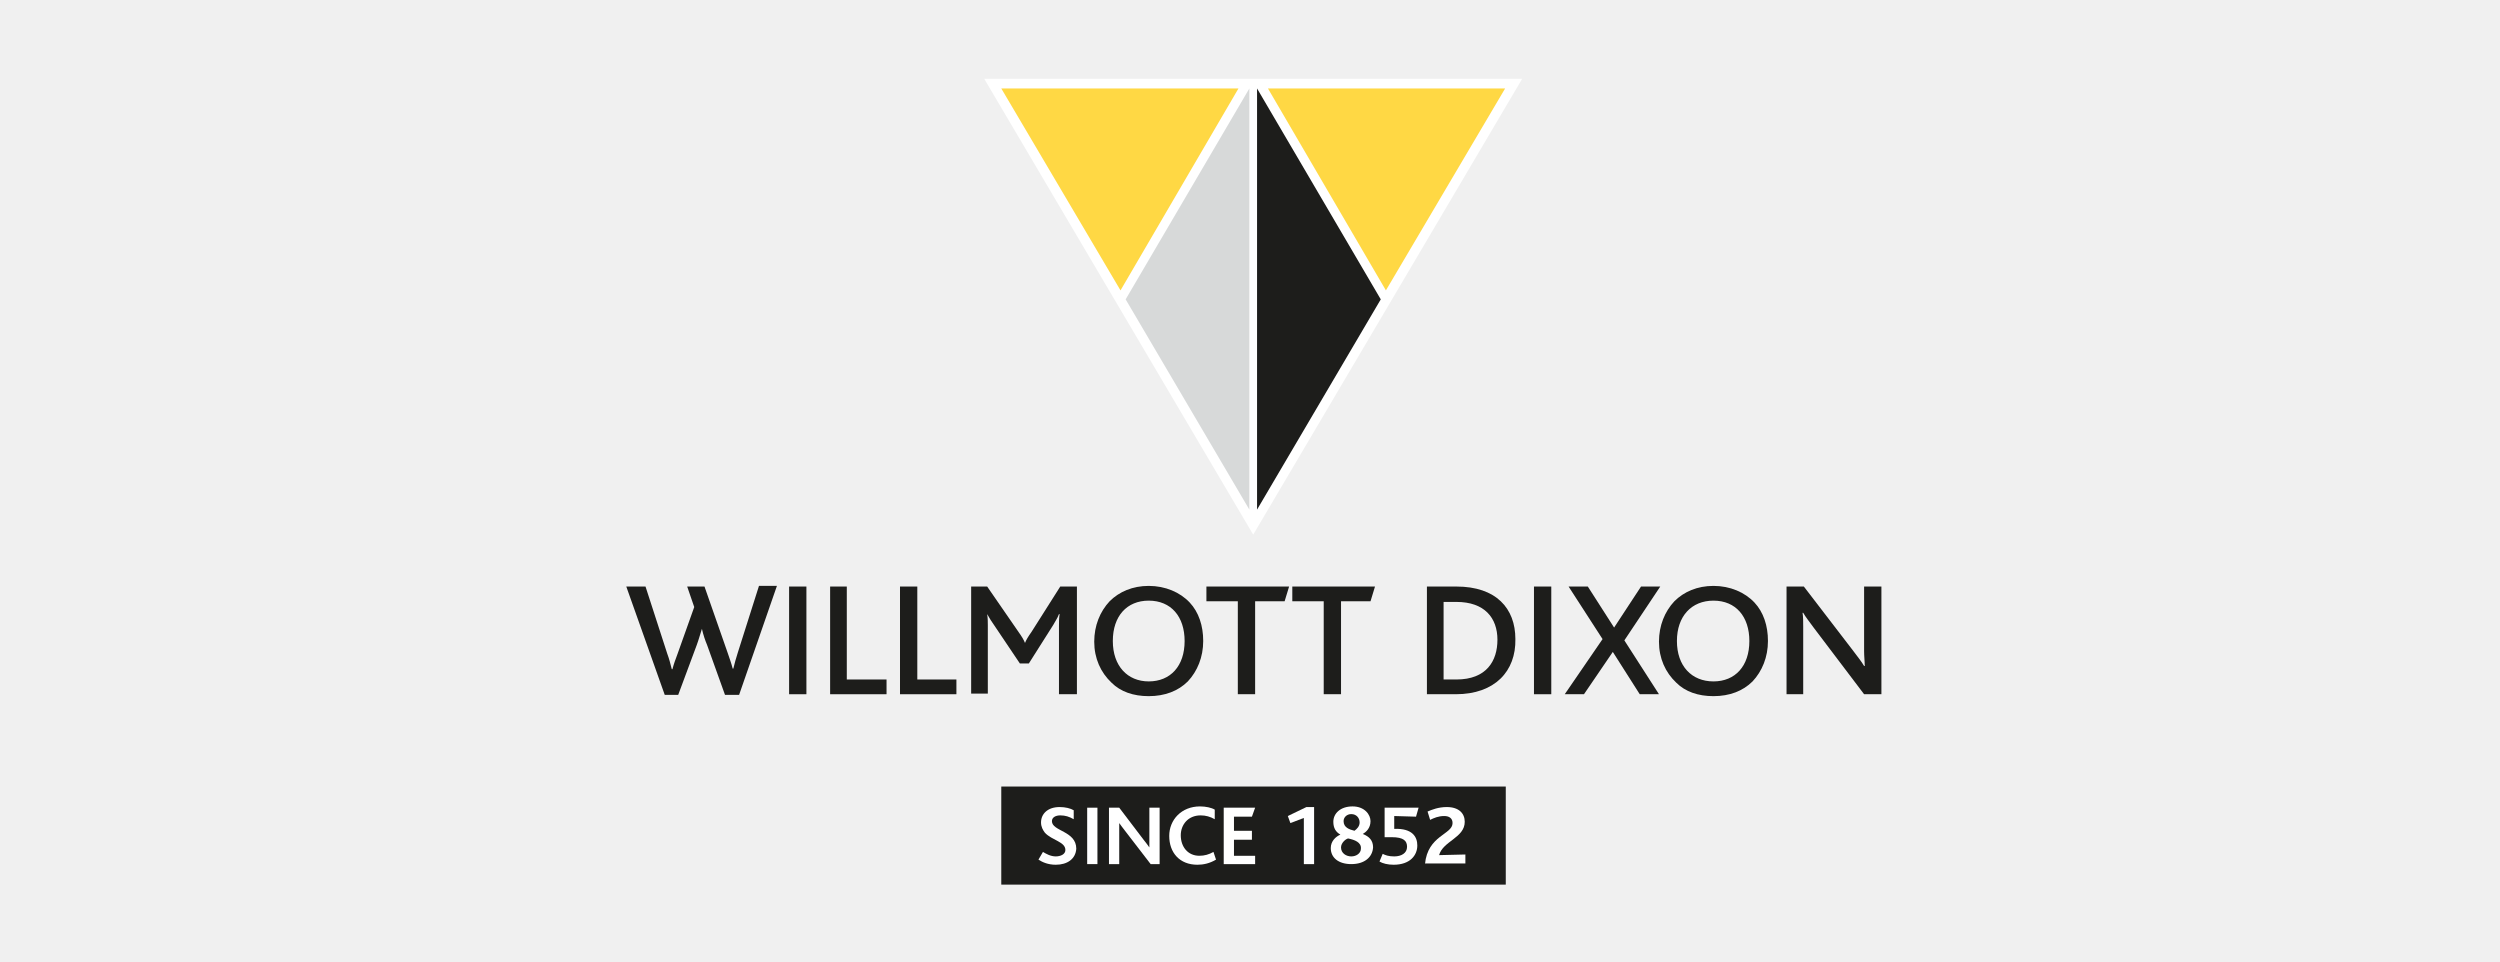
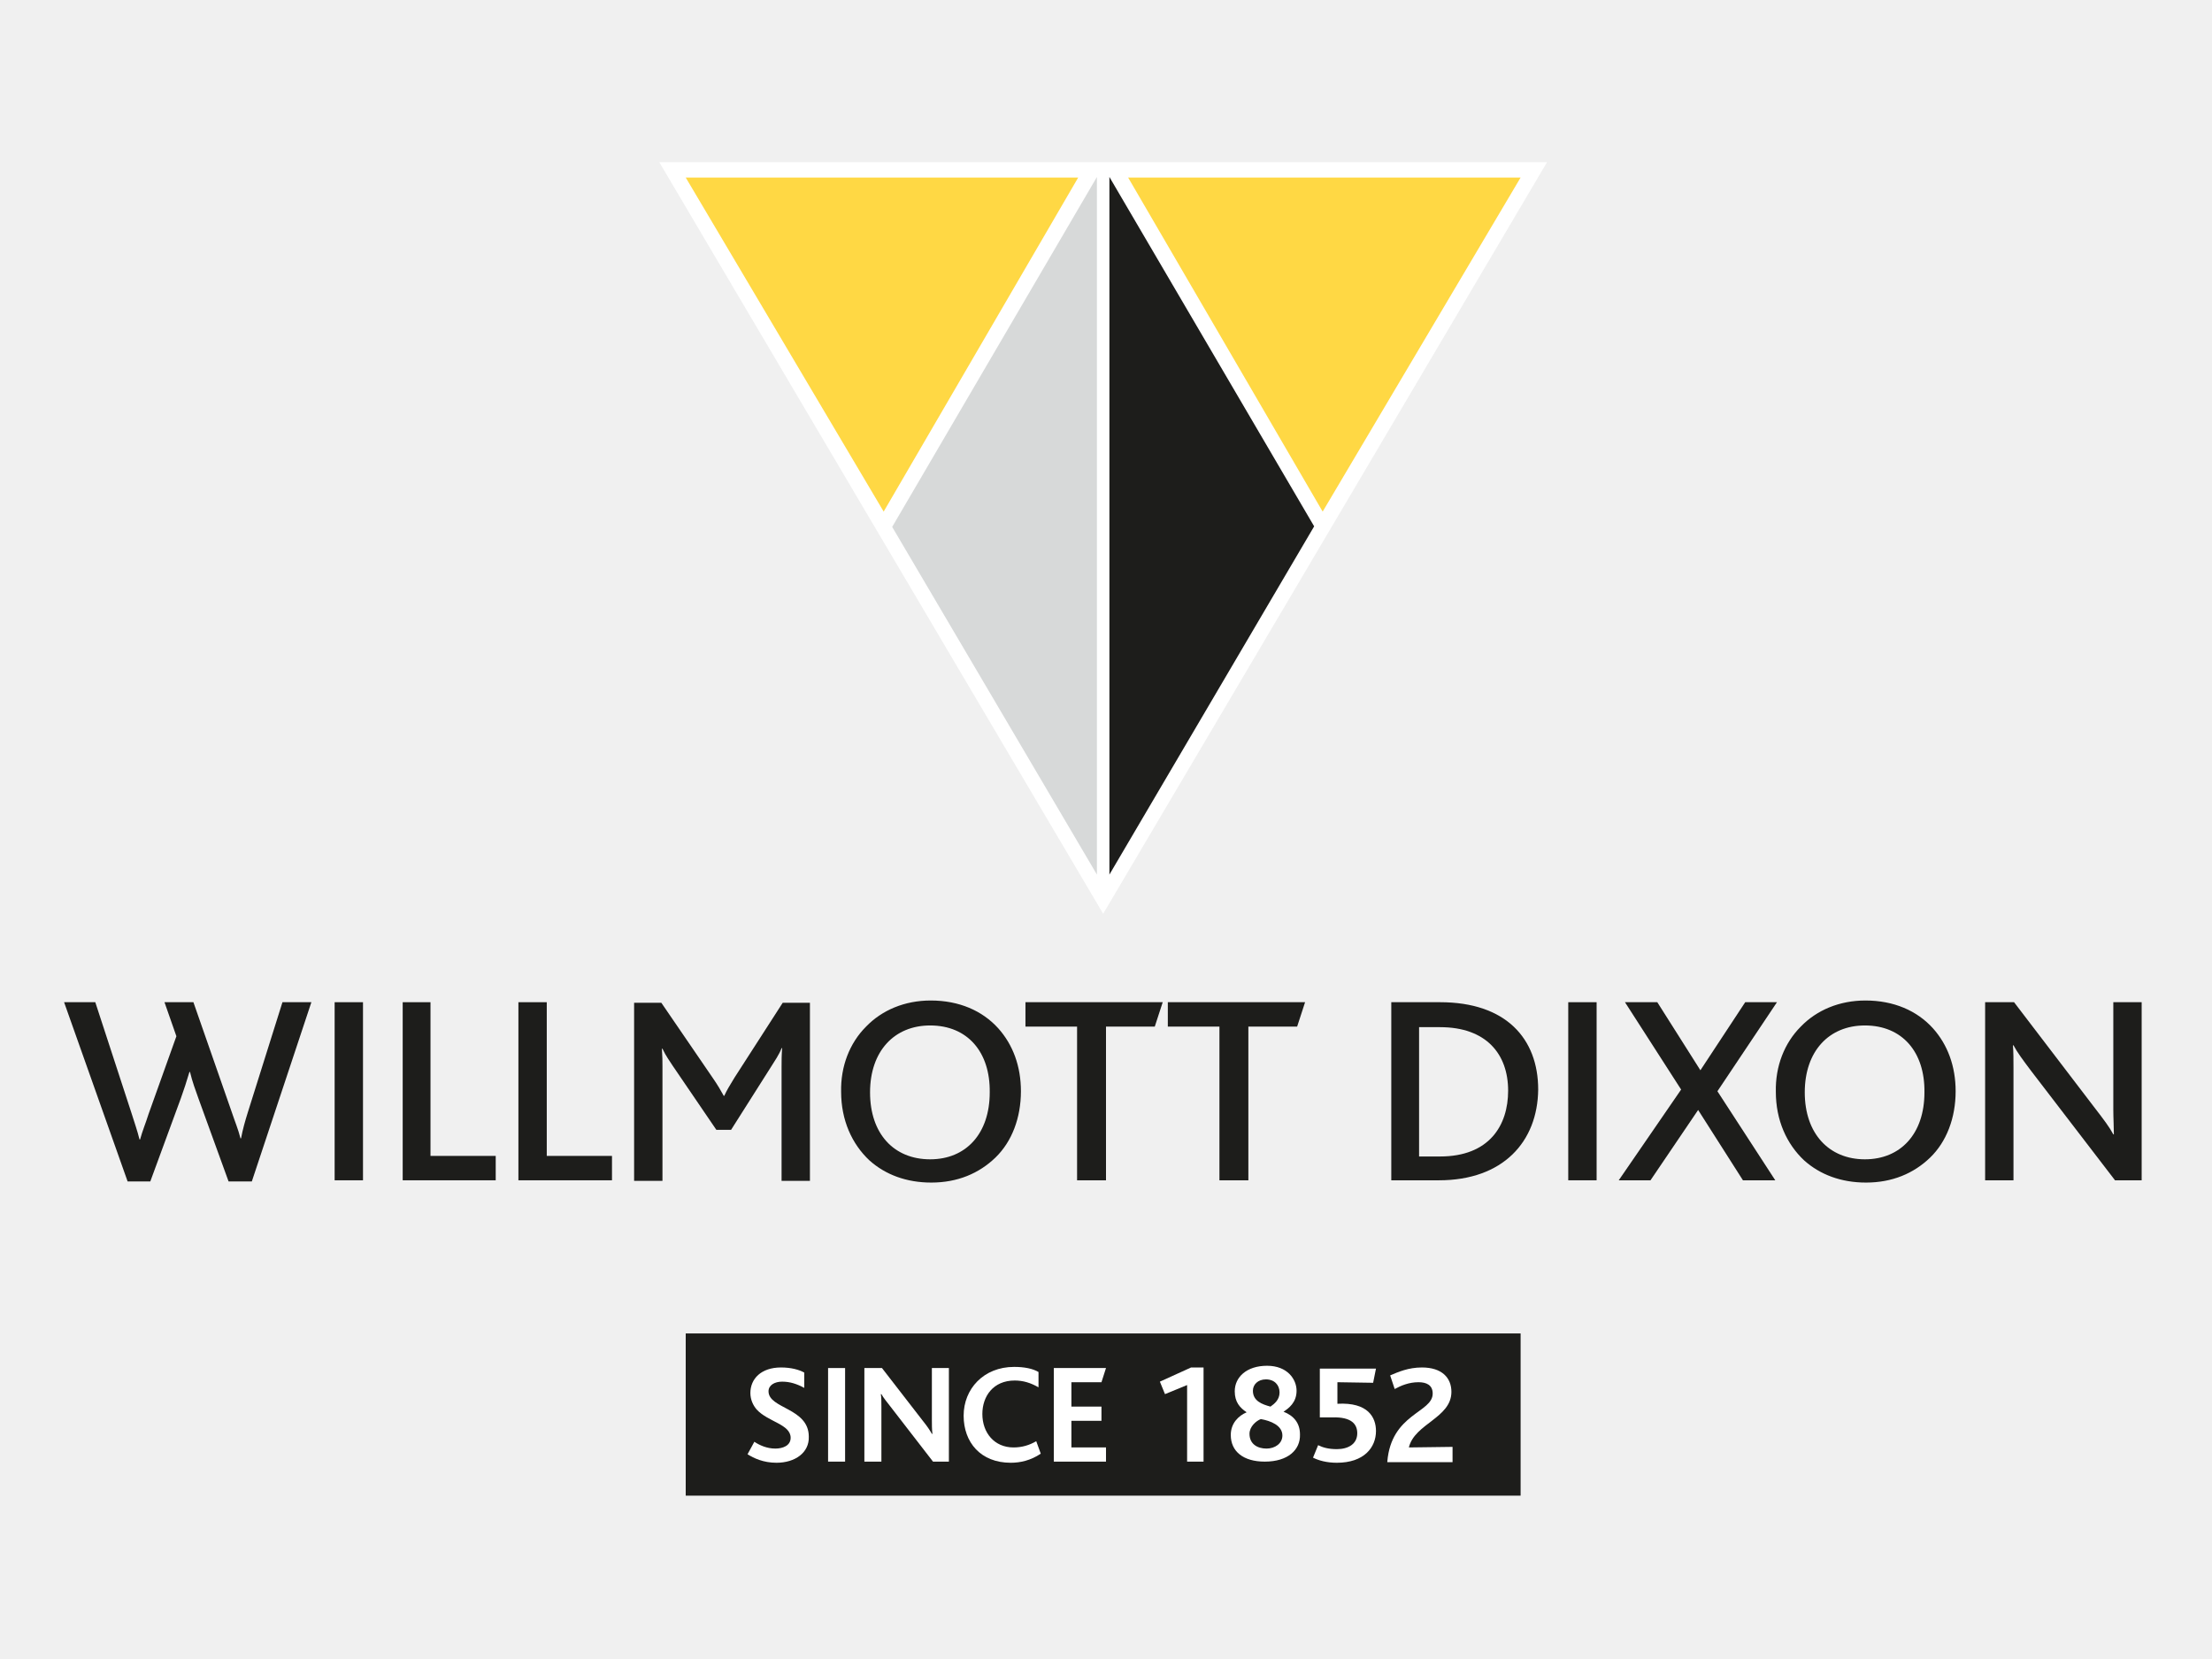
- <svg xmlns="http://www.w3.org/2000/svg" version="1.1" id="Layer_10" x="0px" y="0px" viewBox="0 0 390 150" enable-background="new 0 0 390 150" xml:space="preserve">
-   <polygon fill="#FFFFFF" points="153.9,12.5 237.1,12.5 195.5,83 " />
+ <svg xmlns="http://www.w3.org/2000/svg" version="1.1" id="Layer_13" x="0px" y="0px" viewBox="0 0 390 292.5" enable-background="new 0 0 390 292.5" xml:space="preserve">
+   <polygon fill="#FFFFFF" points="116.6,28.8 272.4,28.8 194.5,160.7 " />
  <g>
-     <polygon fill="none" stroke="#FFFFFF" stroke-width="0.41" points="153.9,12.5 237.1,12.5 195.5,83  " />
+     <polygon fill="none" stroke="#FFFFFF" stroke-width="0.41" points="116.6,28.8 272.4,28.8 194.5,160.7  " />
  </g>
-   <polygon fill="#FFD844" points="234.8,13.8 197.8,13.8 216.2,45.3 " />
-   <polygon fill="#1D1D1B" points="196.1,79.5 196.1,13.8 215.4,46.7 " />
+   <polygon fill="#FFD844" points="268.1,31.3 198.9,31.3 233.2,90.2 " />
+   <polygon fill="#1D1D1B" points="195.6,154.2 195.6,31.2 231.7,92.8 " />
  <g>
-     <path fill="#1D1D1B" d="M115.3,108.4h-2.2l-2.8-7.8c-0.3-0.7-0.6-1.6-0.8-2.5h0c-0.3,0.9-0.5,1.7-0.8,2.5l-2.9,7.8h-2.1l-6-16.9h3   l3.4,10.5c0.3,0.8,0.5,1.6,0.7,2.4h0.1c0.2-0.8,0.5-1.6,0.8-2.4l2.6-7.3l-1.1-3.2h2.7l3.6,10.3c0.3,0.9,0.6,1.7,0.8,2.5h0.1   c0.2-0.8,0.4-1.6,0.7-2.5l3.3-10.4h2.8L115.3,108.4z" />
-     <rect x="123.1" y="91.5" fill="#1D1D1B" width="2.7" height="16.8" />
-     <polygon fill="#1D1D1B" points="129.5,108.3 129.5,91.5 132.1,91.5 132.1,106 138.3,106 138.3,108.3  " />
-     <polygon fill="#1D1D1B" points="140.4,108.3 140.4,91.5 143.1,91.5 143.1,106 149.2,106 149.2,108.3  " />
-     <path fill="#1D1D1B" d="M165.2,108.3V97.6c0-0.6,0-1.1,0.1-1.8h-0.1c-0.2,0.6-0.7,1.3-0.9,1.7l-3.8,6h-1.4l-4.1-6.1   c-0.3-0.4-0.6-0.9-1-1.6h0c0.1,0.7,0.1,1.2,0.1,1.7v10.7h-2.6V91.5h2.5l4.9,7.1c0.5,0.7,0.8,1.2,1,1.7h0c0.2-0.5,0.5-1,1-1.7   l4.5-7.1h2.6v16.8H165.2z" />
-     <path fill="#1D1D1B" d="M173.1,93.8c1.5-1.5,3.6-2.4,6.1-2.4c2.6,0,4.9,1,6.4,2.6c1.4,1.5,2.1,3.6,2.1,6c0,2.5-0.9,4.7-2.4,6.3   c-1.5,1.5-3.6,2.3-6.1,2.3c-2.4,0-4.4-0.7-5.8-2.1c-1.7-1.6-2.7-3.8-2.7-6.4C170.7,97.6,171.6,95.4,173.1,93.8 M179.2,93.7   c-3.4,0-5.6,2.4-5.6,6.3c0,3.9,2.3,6.3,5.6,6.3c3.4,0,5.6-2.4,5.6-6.3C184.8,96.2,182.7,93.7,179.2,93.7" />
-     <polygon fill="#1D1D1B" points="200.4,93.8 195.8,93.8 195.8,108.3 193.1,108.3 193.1,93.8 188.2,93.8 188.2,91.5 201.1,91.5  " />
-     <polygon fill="#1D1D1B" points="213.8,93.8 209.2,93.8 209.2,108.3 206.5,108.3 206.5,93.8 201.6,93.8 201.6,91.5 214.5,91.5  " />
-     <path fill="#1D1D1B" d="M227.1,108.3h-4.5V91.5h4.6c6.2,0,9.2,3.4,9.2,8.2C236.5,104.7,233.2,108.3,227.1,108.3 M227.2,93.9h-2V106   h2c4.7,0,6.4-2.9,6.4-6.2C233.6,96.4,231.6,93.9,227.2,93.9" />
-     <rect x="239.3" y="91.5" fill="#1D1D1B" width="2.7" height="16.8" />
-     <polygon fill="#1D1D1B" points="253.4,99.9 258.8,108.3 255.8,108.3 251.6,101.7 247.1,108.3 244.1,108.3 250,99.7 244.7,91.5    247.7,91.5 251.8,97.9 256,91.5 259,91.5  " />
-     <path fill="#1D1D1B" d="M261.2,93.8c1.5-1.5,3.6-2.4,6.1-2.4c2.6,0,4.9,1,6.4,2.6c1.4,1.5,2.1,3.6,2.1,6c0,2.5-0.9,4.7-2.4,6.3   c-1.5,1.5-3.6,2.3-6.1,2.3c-2.4,0-4.4-0.7-5.8-2.1c-1.7-1.6-2.7-3.8-2.7-6.4C258.8,97.6,259.7,95.4,261.2,93.8 M267.3,93.7   c-3.4,0-5.7,2.4-5.7,6.3c0,3.9,2.3,6.3,5.7,6.3c3.4,0,5.6-2.4,5.6-6.3C272.9,96.2,270.8,93.7,267.3,93.7" />
-     <path fill="#1D1D1B" d="M290.8,108.3L283,98c-0.8-1.1-1.3-1.7-1.7-2.4h-0.1c0.1,0.6,0.1,1.4,0.1,2.2v10.5h-2.6V91.5h2.7l7.6,9.9   c0.9,1.2,1.4,1.8,1.8,2.5h0.1c0-0.7-0.1-1.5-0.1-2.3V91.5h2.7v16.8H290.8z" />
-     <polygon fill="#FFD844" points="156.2,13.8 193.2,13.8 174.8,45.3  " />
-     <polygon fill="#D7D9D9" points="194.9,79.5 194.9,13.8 175.6,46.7  " />
-     <rect x="156.2" y="122.7" fill="#1D1D1B" width="78.7" height="15.3" />
-     <path fill="#FFFFFF" d="M164.7,134.9c-1.2,0-2.1-0.4-2.7-0.8l0.7-1.2c0.5,0.3,1.2,0.7,2,0.7c0.7,0,1.5-0.3,1.5-1   c0-1.3-2.1-1.5-3.2-2.7c-0.3-0.4-0.6-0.9-0.6-1.6c0-1.3,1-2.4,2.9-2.4c0.9,0,1.7,0.2,2.2,0.5l0,1.4c-0.7-0.4-1.3-0.6-2.1-0.6   c-0.7,0-1.3,0.3-1.3,0.9c0,1.6,3.8,1.5,3.8,4.3C167.8,134,166.5,134.9,164.7,134.9" />
-     <rect x="169.6" y="126" fill="#FFFFFF" width="1.6" height="8.8" />
-     <path fill="#FFFFFF" d="M179.5,134.8l-4-5.2c-0.4-0.5-0.6-0.8-0.9-1.2h0c0,0.3,0,0.8,0,1.2v5.2H173V126h1.6l3.8,5   c0.4,0.5,0.7,0.9,0.9,1.2h0c0-0.4,0-0.9,0-1.3V126h1.6v8.8H179.5z" />
-     <path fill="#FFFFFF" d="M186.8,134.9c-2.8,0-4.4-1.9-4.4-4.5c0-2.5,1.9-4.6,4.8-4.6c0.9,0,1.8,0.2,2.3,0.5l0,1.5   c-0.7-0.4-1.4-0.6-2.2-0.6c-2,0-3.1,1.5-3.1,3.1c0,1.8,1.1,3.2,2.9,3.2c0.8,0,1.5-0.2,2.2-0.6l0.4,1.2   C188.7,134.7,187.7,134.9,186.8,134.9" />
-     <polygon fill="#FFFFFF" points="190.9,134.8 190.9,126 195.8,126 195.3,127.4 192.5,127.4 192.5,129.6 195.3,129.6 195.3,131    192.5,131 192.5,133.5 195.8,133.5 195.8,134.8  " />
-     <polygon fill="#FFFFFF" points="203.4,134.8 203.4,127.6 201.3,128.4 200.9,127.3 203.8,125.9 205,125.9 205,134.8  " />
-     <path fill="#FFFFFF" d="M210.8,134.8c-2,0-3.2-1-3.2-2.5c0-1.1,0.8-1.8,1.5-2.1v0c-0.7-0.4-1.1-1-1.1-2c0-1.3,1.1-2.4,3-2.4   c1.9,0,2.8,1.3,2.8,2.3c0,1.1-0.7,1.7-1.2,2v0c1,0.4,1.6,1,1.6,2.1C214.1,133.7,212.9,134.8,210.8,134.8 M210.3,130.8   c-0.4,0.1-1.1,0.7-1.1,1.4c0,0.9,0.8,1.4,1.6,1.4c0.8,0,1.5-0.5,1.5-1.2C212.4,131.4,211.3,131,210.3,130.8 M210.8,127   c-0.7,0-1.2,0.5-1.2,1.1c0,1,0.9,1.3,1.7,1.5c0.4-0.3,0.8-0.7,0.8-1.3C212.1,127.6,211.6,127,210.8,127" />
-     <path fill="#FFFFFF" d="M220.9,127.4l-3.4-0.1v2c2.9-0.1,3.6,1.3,3.6,2.6c0,1.5-1.1,3-3.7,3c-0.9,0-1.7-0.2-2.2-0.5l0.5-1.2   c0.4,0.2,0.9,0.4,1.8,0.4c1.1,0,2-0.5,2-1.5c0-0.9-0.5-1.5-2.4-1.5H216V126h5.3L220.9,127.4z" />
-     <path fill="#FFFFFF" d="M222.3,134.8c0.4-4.5,4.3-4.6,4.3-6.4c0-0.8-0.6-1.1-1.3-1.1c-0.9,0-1.6,0.3-2.2,0.6l-0.4-1.3   c0.7-0.3,1.7-0.7,3-0.7c1.9,0,2.8,1,2.8,2.3c0,2.5-3.4,3-4,5.2l4.1-0.1v1.4H222.3z" />
+     <path fill="#1D1D1B" d="M44.4,208.3h-4.1l-5.3-14.6c-0.5-1.4-1.1-3-1.5-4.7h-0.1c-0.5,1.7-1,3.2-1.5,4.6l-5.4,14.7h-4l-11.2-31.6   h5.5l6.4,19.6c0.5,1.6,1,3,1.4,4.6h0.1c0.4-1.5,1-2.9,1.5-4.5l4.9-13.7l-2.1-6h5.1l6.7,19.2c0.6,1.8,1.2,3.2,1.6,4.8h0.1   c0.3-1.6,0.7-3,1.2-4.6l6.1-19.4h5.1L44.4,208.3z" />
+     <rect x="59" y="176.7" fill="#1D1D1B" width="5" height="31.4" />
+     <polygon fill="#1D1D1B" points="71,208.1 71,176.7 75.9,176.7 75.9,203.8 87.4,203.8 87.4,208.1  " />
+     <polygon fill="#1D1D1B" points="91.4,208.1 91.4,176.7 96.4,176.7 96.4,203.8 107.9,203.8 107.9,208.1  " />
+     <path fill="#1D1D1B" d="M137.8,208.1v-20c0-1.1,0-2,0.1-3.3h-0.1c-0.4,1.1-1.3,2.4-1.8,3.2l-7.1,11.2h-2.6l-7.7-11.3   c-0.5-0.8-1.2-1.7-1.8-3h-0.1c0.1,1.4,0.1,2.2,0.1,3.2v20.1h-5v-31.4h4.8l9.1,13.3c0.9,1.3,1.4,2.2,1.9,3.1h0.1   c0.4-0.9,1-1.9,1.8-3.2l8.5-13.2h4.8v31.4H137.8z" />
+     <path fill="#1D1D1B" d="M152.7,181c2.8-2.9,6.8-4.6,11.4-4.6c5,0,9.1,1.8,11.9,4.9c2.6,2.9,4,6.7,4,11.1c0,4.7-1.6,8.9-4.5,11.7   c-2.9,2.8-6.7,4.4-11.3,4.4c-4.4,0-8.1-1.4-10.9-3.9c-3.1-2.9-5-7.1-5-12.1C148.2,188,149.8,183.9,152.7,181 M164,180.8   c-6.3,0-10.6,4.5-10.6,11.8c0,7.3,4.2,11.8,10.6,11.8c6.3,0,10.5-4.5,10.5-11.8C174.6,185.5,170.6,180.8,164,180.8" />
+     <polygon fill="#1D1D1B" points="203.6,181 195,181 195,208.1 189.9,208.1 189.9,181 180.8,181 180.8,176.7 205,176.7  " />
+     <polygon fill="#1D1D1B" points="228.7,181 220.1,181 220.1,208.1 215,208.1 215,181 205.9,181 205.9,176.7 230.1,176.7  " />
+     <path fill="#1D1D1B" d="M253.7,208.1h-8.4v-31.4h8.6c11.6,0,17.3,6.4,17.3,15.4C271.1,201.3,265,208.1,253.7,208.1 M253.9,181.1   h-3.7v22.8h3.7c8.7,0,12-5.5,12-11.6C265.9,185.8,262,181.1,253.9,181.1" />
+     <rect x="276.5" y="176.7" fill="#1D1D1B" width="5" height="31.4" />
+     <polygon fill="#1D1D1B" points="302.8,192.4 313,208.1 307.3,208.1 299.4,195.7 291,208.1 285.4,208.1 296.4,192.1 286.5,176.7    292.2,176.7 299.8,188.7 307.7,176.7 313.3,176.7  " />
+     <path fill="#1D1D1B" d="M317.5,181c2.8-2.9,6.8-4.6,11.4-4.6c5,0,9.1,1.8,11.9,4.9c2.6,2.9,4,6.7,4,11.1c0,4.7-1.6,8.9-4.5,11.7   c-2.9,2.8-6.7,4.4-11.3,4.4c-4.4,0-8.1-1.4-10.9-3.9c-3.1-2.9-5-7.1-5-12.1C313,188,314.6,183.9,317.5,181 M328.8,180.8   c-6.3,0-10.6,4.5-10.6,11.8c0,7.3,4.3,11.8,10.6,11.8c6.3,0,10.5-4.5,10.5-11.8C339.4,185.5,335.4,180.8,328.8,180.8" />
+     <path fill="#1D1D1B" d="M372.9,208.1l-14.8-19.3c-1.5-2-2.4-3.2-3.1-4.5h-0.1c0.1,1.1,0.1,2.6,0.1,4.1v19.7h-5v-31.4h5.1l14.2,18.6   c1.7,2.2,2.6,3.4,3.3,4.7h0.1c0-1.3-0.1-2.9-0.1-4.4v-18.9h5v31.4H372.9z" />
+     <polygon fill="#FFD844" points="120.9,31.3 190.1,31.3 155.8,90.2  " />
+     <polygon fill="#D7D9D9" points="193.4,154.2 193.4,31.2 157.3,92.9  " />
+     <rect x="120.9" y="235.1" fill="#1D1D1B" width="147.2" height="28.6" />
+     <path fill="#FFFFFF" d="M136.9,257.9c-2.3,0-4-0.8-5.1-1.5l1.2-2.2c0.9,0.6,2.2,1.2,3.7,1.2c1.3,0,2.7-0.5,2.7-1.9c0-2.4-4-2.8-6-5   c-0.6-0.7-1.1-1.7-1.1-2.9c0-2.5,1.9-4.5,5.4-4.5c1.8,0,3.2,0.4,4.1,0.9l0,2.7c-1.3-0.7-2.5-1.1-3.9-1.1c-1.3,0-2.4,0.6-2.4,1.7   c0,3.1,7.1,2.9,7.1,8C142.7,256.1,140.2,257.9,136.9,257.9" />
+     <rect x="146" y="241.2" fill="#FFFFFF" width="3" height="16.5" />
+     <path fill="#FFFFFF" d="M164.5,257.7L157,248c-0.7-0.9-1.2-1.5-1.6-2.2h-0.1c0.1,0.5,0.1,1.4,0.1,2.2v9.7h-3v-16.5h3.1l7.2,9.3   c0.8,1,1.2,1.6,1.6,2.3h0.1c-0.1-0.7-0.1-1.7-0.1-2.4v-9.2h3v16.5H164.5z" />
+     <path fill="#FFFFFF" d="M178.2,257.9c-5.3,0-8.3-3.6-8.3-8.3c0-4.7,3.5-8.6,8.9-8.6c1.8,0,3.3,0.3,4.3,0.9l0,2.7   c-1.4-0.8-2.7-1.2-4.2-1.2c-3.8,0-5.7,2.8-5.7,5.9c0,3.3,2.1,5.9,5.5,5.9c1.5,0,2.8-0.4,4-1.1l0.8,2.2   C181.7,257.5,179.9,257.9,178.2,257.9" />
+     <polygon fill="#FFFFFF" points="185.8,257.7 185.8,241.2 195,241.2 194.2,243.7 188.9,243.7 188.9,248 194.2,248 194.2,250.5    188.9,250.5 188.9,255.2 195,255.2 195,257.7  " />
+     <polygon fill="#FFFFFF" points="209.3,257.7 209.3,244.2 205.4,245.8 204.5,243.6 210,241.1 212.2,241.1 212.2,257.7  " />
+     <path fill="#FFFFFF" d="M223,257.7c-3.8,0-6-1.8-6-4.7c0-2.1,1.4-3.4,2.8-4V249c-1.2-0.8-2.1-1.8-2.1-3.7c0-2.5,2.1-4.5,5.7-4.5   c3.6,0,5.2,2.4,5.2,4.4c0,2.1-1.4,3.1-2.3,3.7v0c1.8,0.7,2.9,2,2.9,4C229.3,255.6,227.1,257.7,223,257.7 M222.3,250.2   c-0.8,0.3-2,1.3-2,2.6c0,1.8,1.4,2.6,3,2.6c1.5,0,2.8-0.9,2.8-2.3C226.1,251.3,224,250.5,222.3,250.2 M223.2,243.2   c-1.4,0-2.3,0.9-2.3,2c0,1.8,1.6,2.4,3.1,2.8c0.7-0.5,1.6-1.2,1.6-2.5C225.6,244.2,224.7,243.2,223.2,243.2" />
+     <path fill="#FFFFFF" d="M242.1,243.8l-6.3-0.1v3.8c5.4-0.3,6.8,2.4,6.8,4.8c0,2.9-2.1,5.6-6.9,5.6c-1.8,0-3.2-0.4-4.2-0.9l0.9-2.2   c0.8,0.4,1.8,0.7,3.3,0.7c2,0,3.6-0.9,3.6-2.8c0-1.6-1-2.9-4.4-2.8h-2.2v-8.6h9.9L242.1,243.8z" />
+     <path fill="#FFFFFF" d="M244.6,257.7c0.7-8.5,8-8.6,8-12c0-1.5-1.1-2-2.5-2c-1.7,0-3.1,0.6-4.2,1.2l-0.8-2.4   c1.4-0.6,3.2-1.4,5.6-1.4c3.5,0,5.2,1.8,5.2,4.3c0,4.6-6.5,5.6-7.5,9.8l7.7-0.1v2.7H244.6z" />
  </g>
  <g>
</g>
  <g>
</g>
  <g>
</g>
  <g>
</g>
  <g>
</g>
  <g>
</g>
  <g>
</g>
  <g>
</g>
  <g>
</g>
  <g>
</g>
</svg>
